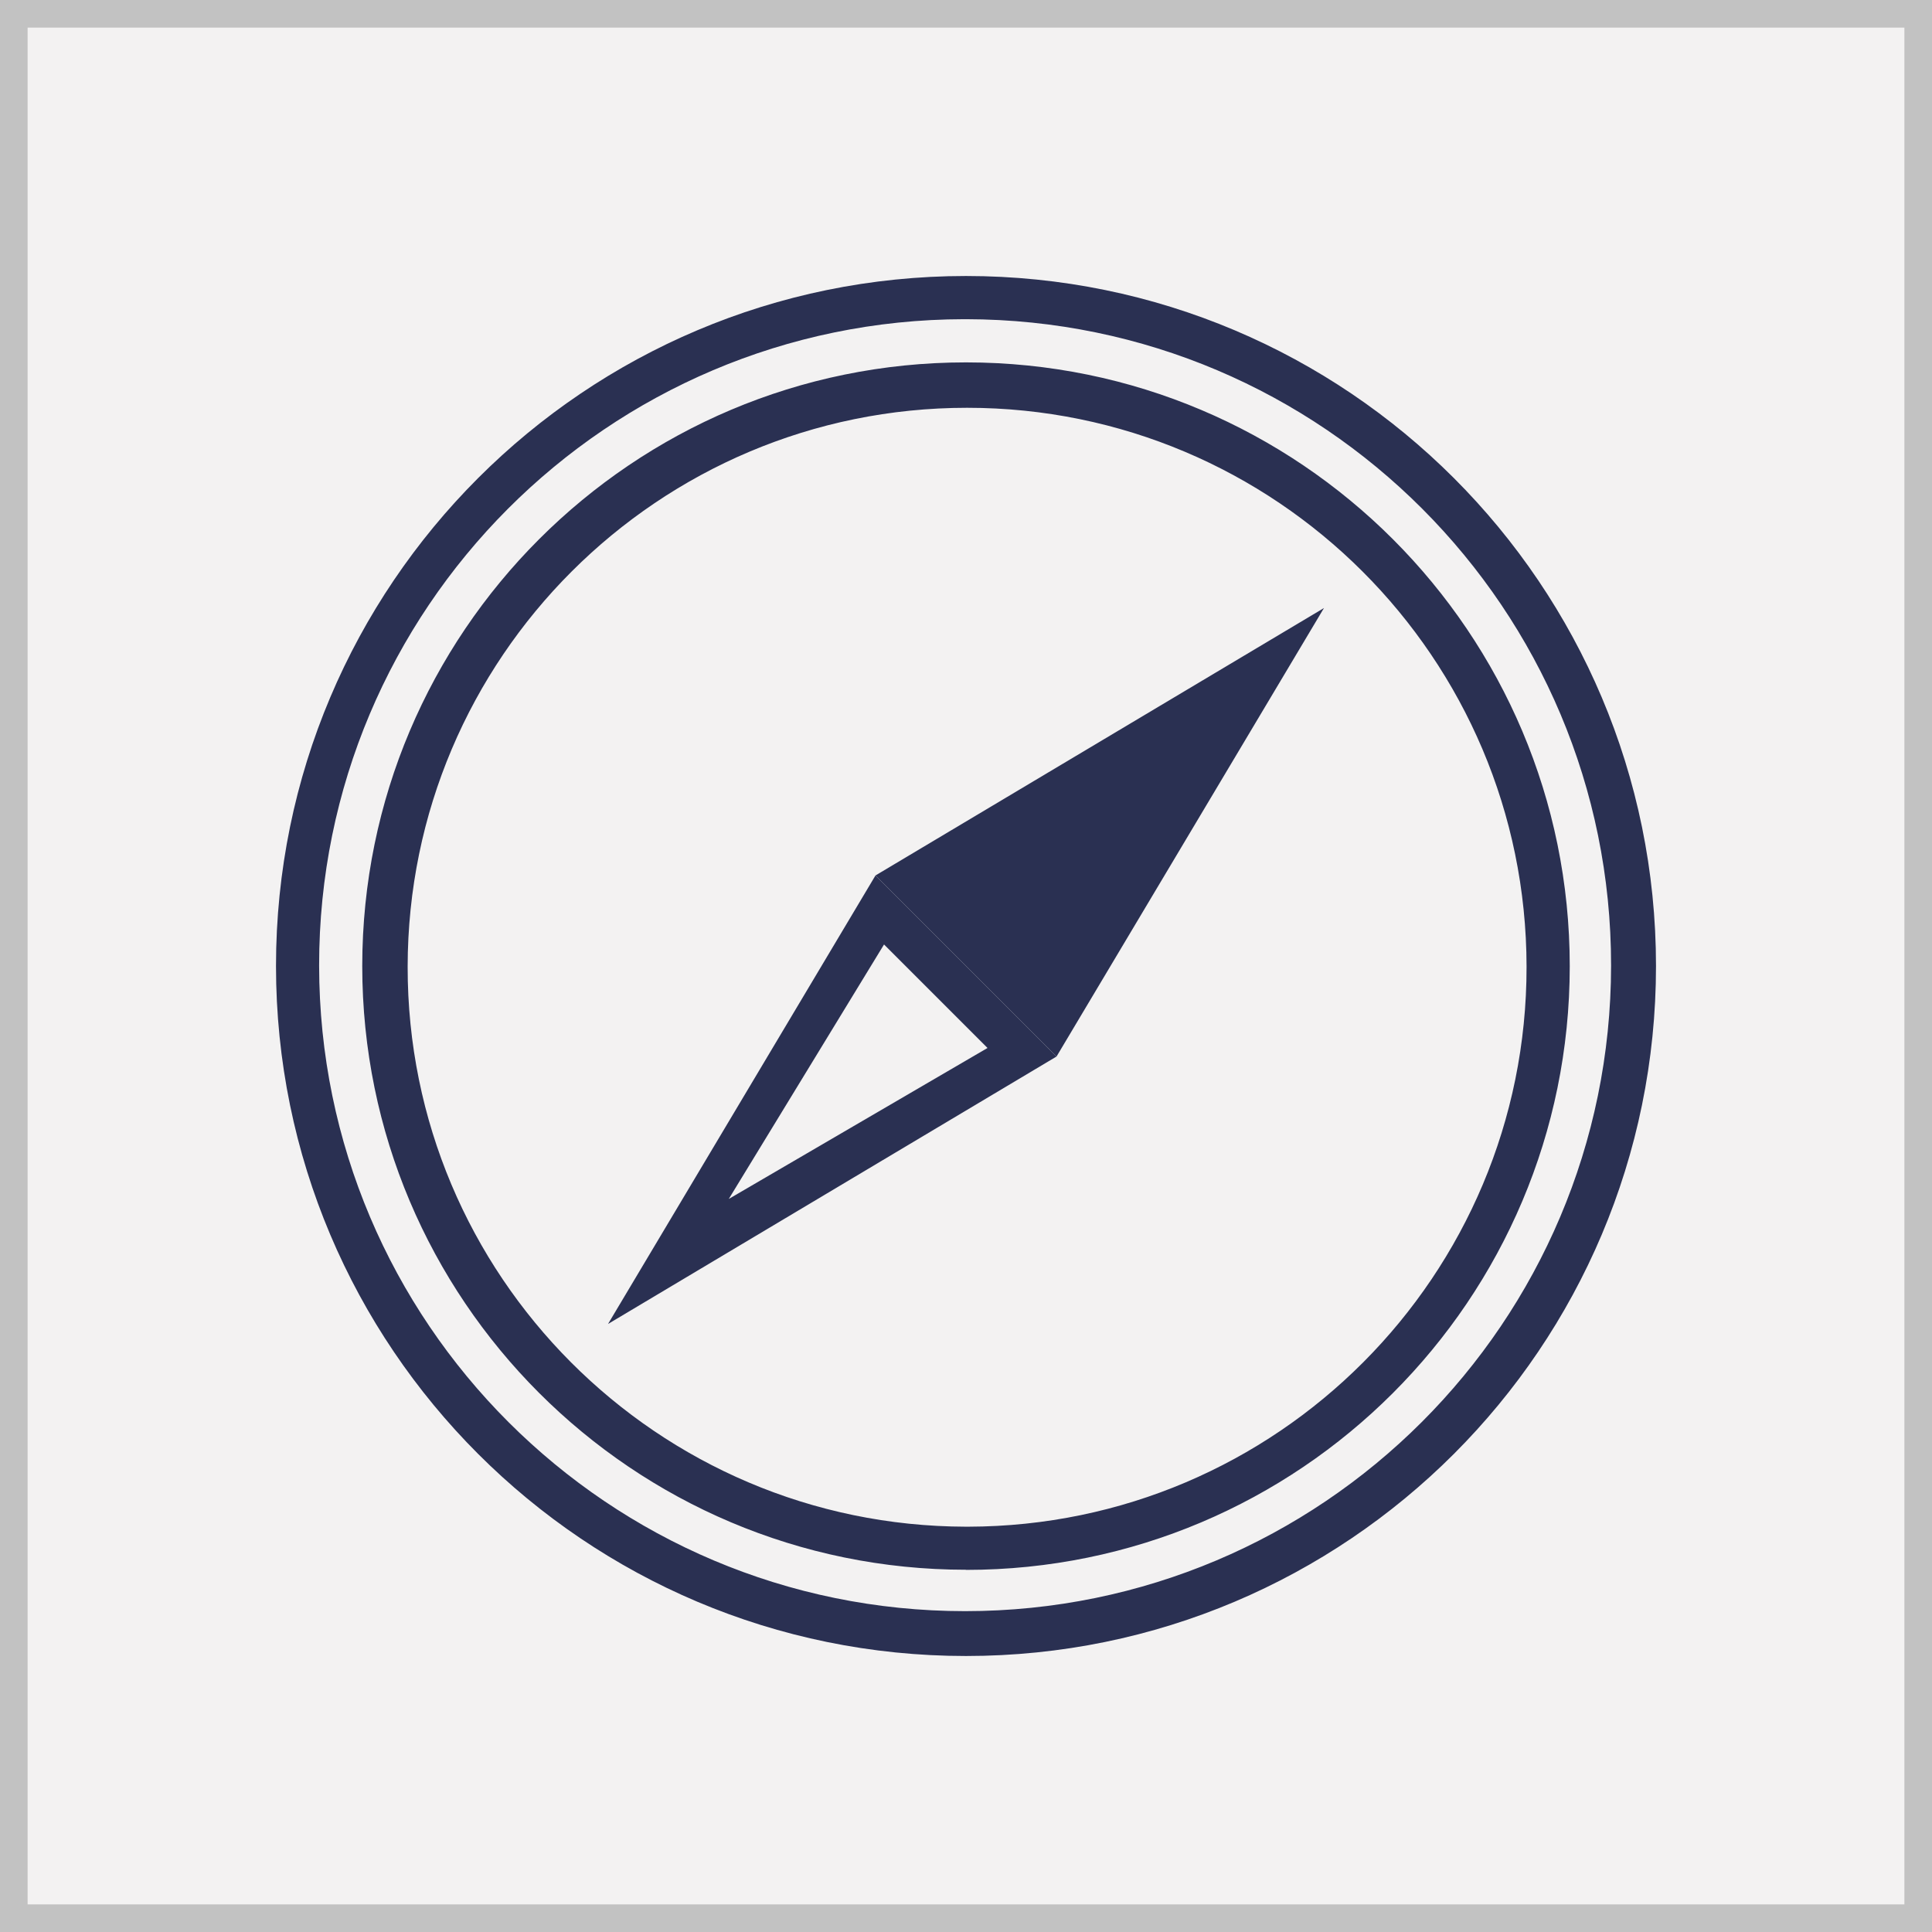
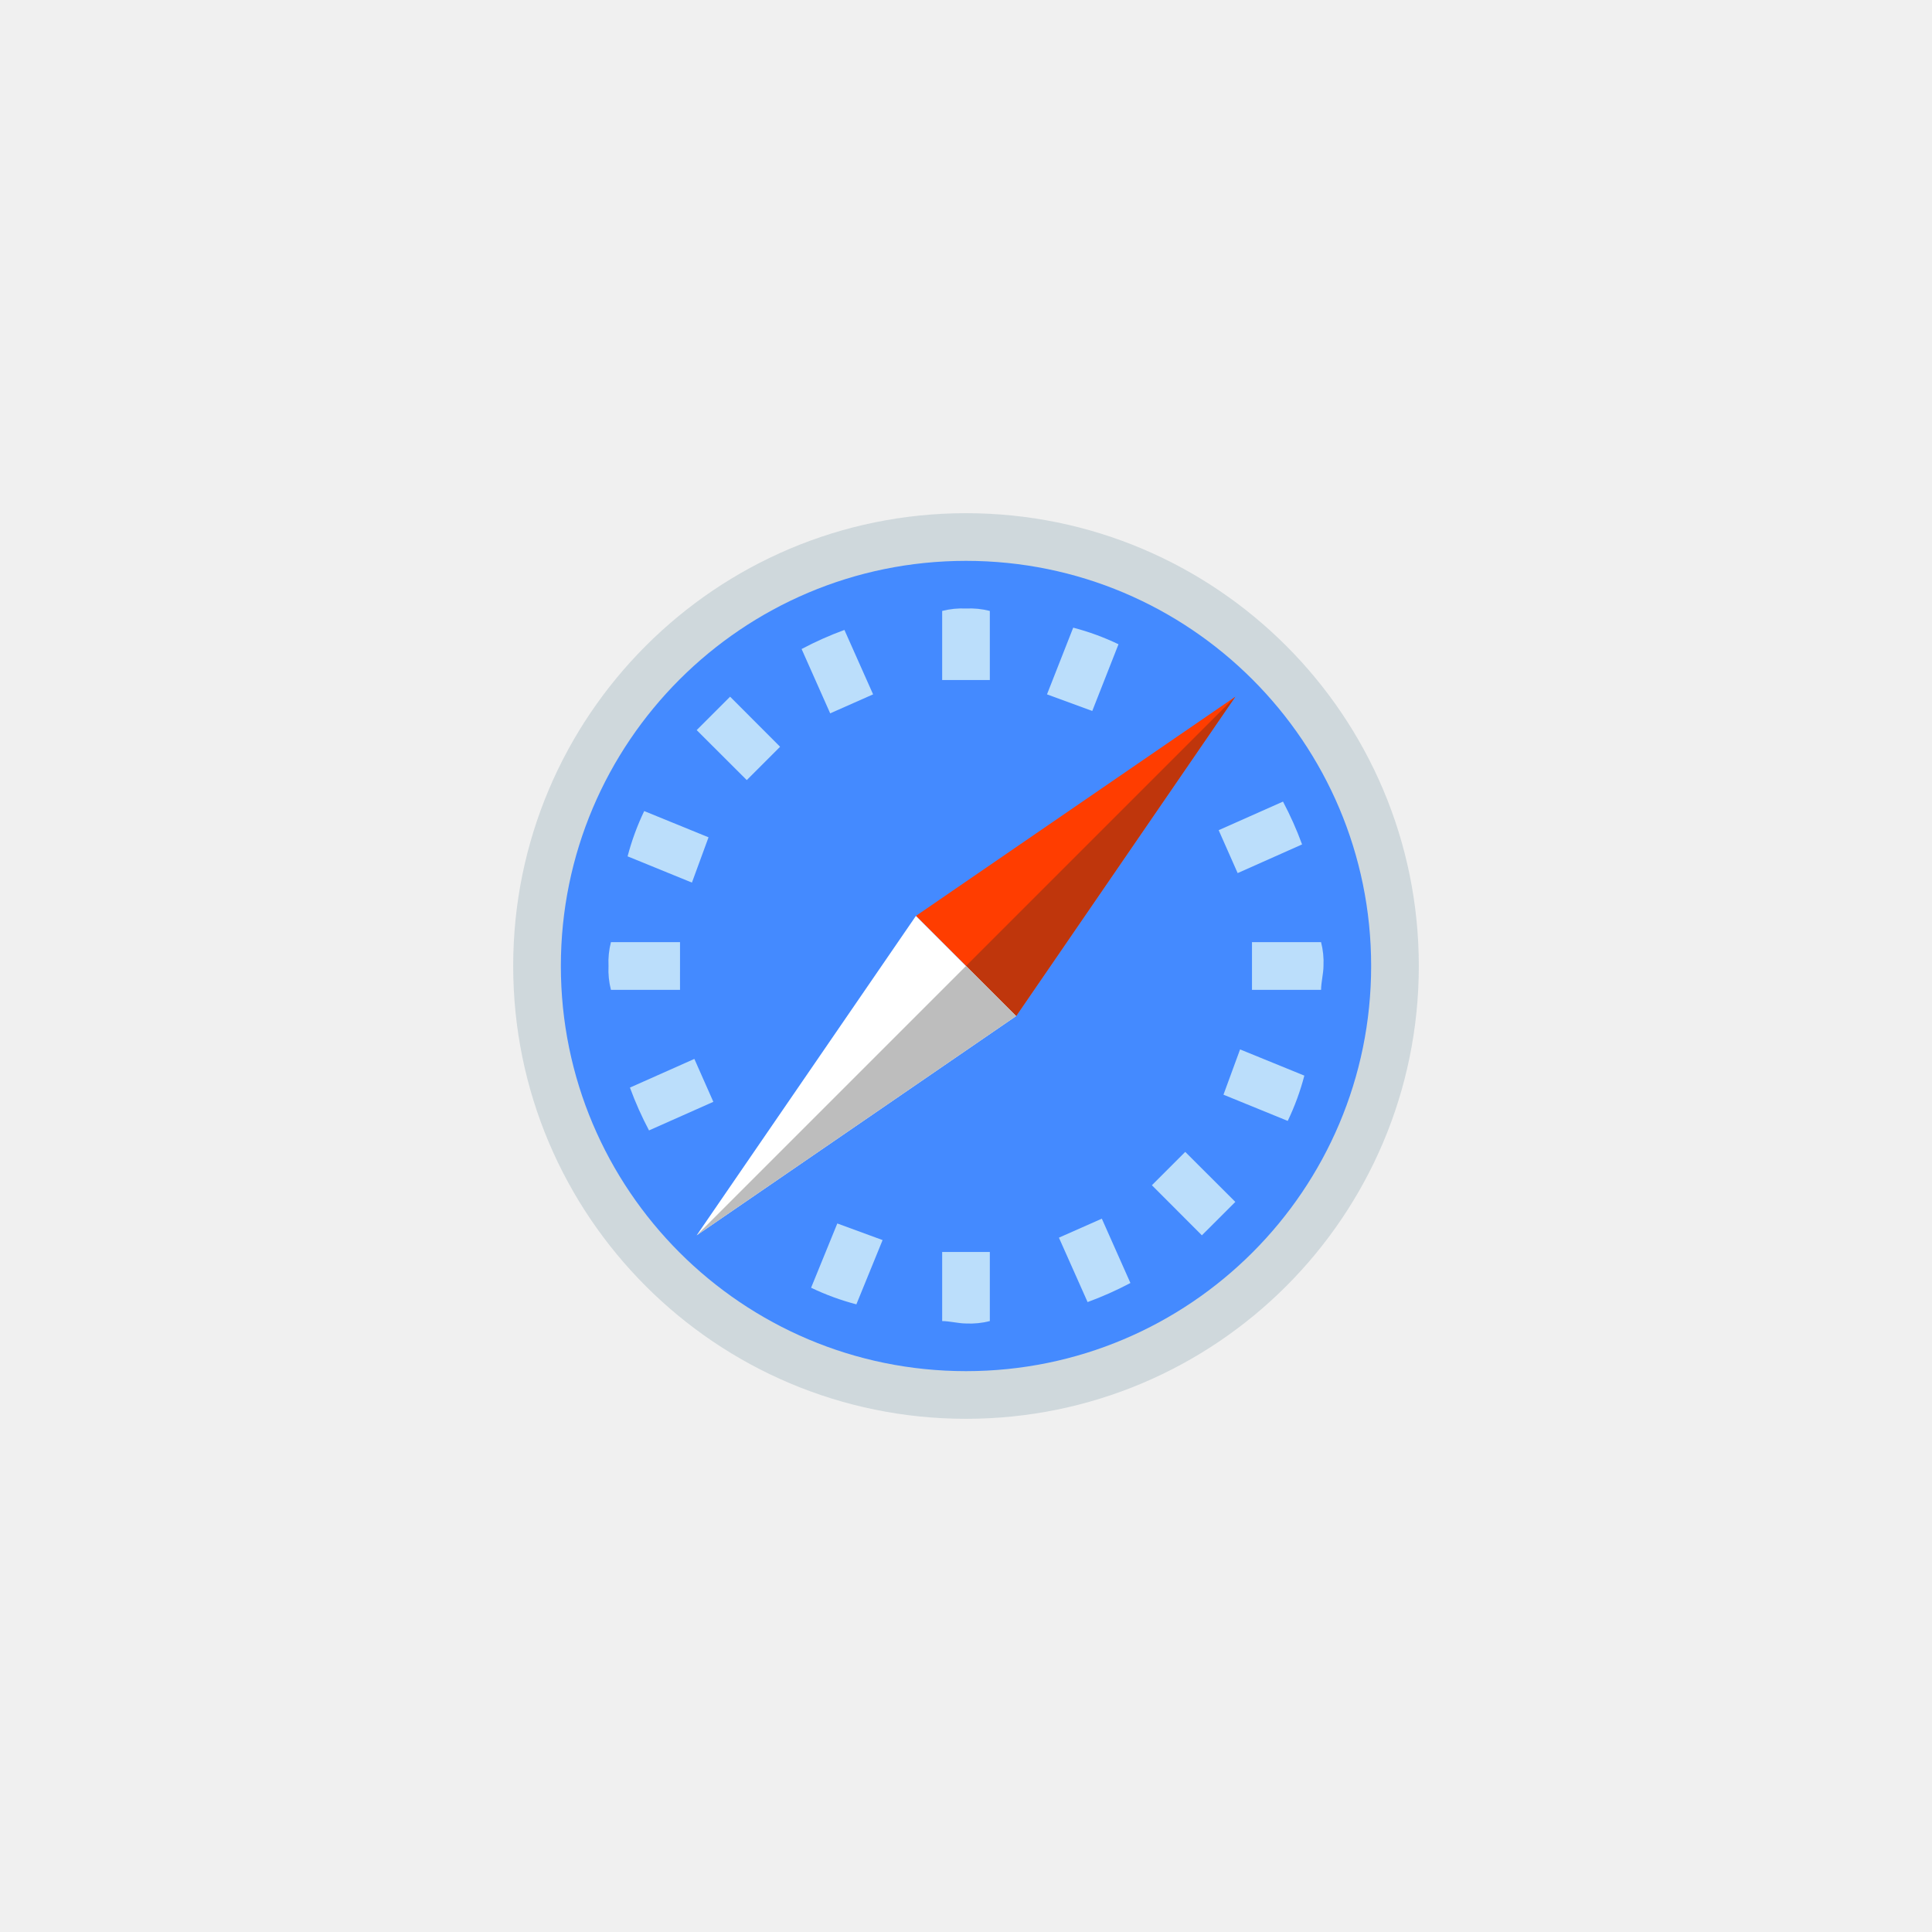
- <svg xmlns="http://www.w3.org/2000/svg" id="Layer_1" data-name="Layer 1" viewBox="0 0 140 140">
+ <svg xmlns="http://www.w3.org/2000/svg" id="Safari" viewBox="13576 1168 128 128">
  <defs>
-     <style>.cls-1{fill:#f3f2f2;}.cls-2{fill:#c2c2c2;}.cls-3{fill:#2a3052;}</style>
+     <style>
+       .cls-1, .cls-10 {
+         fill: none;
+       }
+ 
+       .cls-1 {
+         stroke: #95989a;
+         opacity: 0;
+       }
+ 
+       .cls-2 {
+         fill: #cfd8dc;
+       }
+ 
+       .cls-3 {
+         fill: #448aff;
+       }
+ 
+       .cls-4 {
+         fill: #ff3d00;
+       }
+ 
+       .cls-5 {
+         fill: #bf360c;
+       }
+ 
+       .cls-6 {
+         fill: #fff;
+       }
+ 
+       .cls-7 {
+         fill: #bdbdbd;
+       }
+ 
+       .cls-8 {
+         fill: #bbdefb;
+       }
+ 
+       .cls-9 {
+         stroke: none;
+       }
+     </style>
  </defs>
-   <rect class="cls-1" x="1" y="1" width="138" height="138" />
-   <path class="cls-2" d="M138,2V138H2V2H138m2-2H0V140H140Z" />
-   <g id="Group_75" data-name="Group 75">
-     <g id="Group_74" data-name="Group 74">
-       <g id="Group_71" data-name="Group 71">
-         <path id="Path_99" data-name="Path 99" class="cls-3" d="M70,23.13a46.81,46.81,0,1,1-.13,0H70m0,90.63A43.75,43.75,0,1,0,26.25,70,43.75,43.75,0,0,0,70,113.75M70,20a50,50,0,1,0,50,50A50,50,0,0,0,70,20Zm0,90.63a40.54,40.54,0,1,1,.16,0Z" />
-       </g>
-       <g id="Group_72" data-name="Group 72">
-         <path id="Path_100" data-name="Path 100" class="cls-3" d="M95.94,44.06,76.56,76.56,63.44,63.44Z" />
-       </g>
-       <g id="Group_73" data-name="Group 73">
-         <path id="Path_101" data-name="Path 101" class="cls-3" d="M64.06,68.44l7.5,7.5L52.81,86.88,64.06,68.44m-.62-5L44.06,95.94l32.5-19.38Z" />
+   <g id="Group_693" data-name="Group 693" transform="translate(13977 -552)">
+     <g id="Group_145" data-name="Group 145">
+       <g id="Group_144" data-name="Group 144">
+         <g id="Group_143" data-name="Group 143" transform="translate(-365 157)">
+           <g id="Group_129" data-name="Group 129" transform="translate(-1135 609)">
+             <g id="Group_83" data-name="Group 83" transform="translate(452 14)">
+               <g id="Group_74" data-name="Group 74" transform="translate(-532 466)">
+                 <g id="Group_61" data-name="Group 61" transform="translate(698 -34)">
+                   <g id="Rectangle_142" data-name="Rectangle 142" class="cls-1" transform="translate(481 508)">
+                     <rect class="cls-9" width="128" height="128" />
+                     <rect class="cls-10" x="0.5" y="0.5" width="127" height="127" />
+                   </g>
+                 </g>
+               </g>
+               <g id="Group_75" data-name="Group 75" transform="translate(-532 466)">
+                 <g id="Group_61-2" data-name="Group 61" transform="translate(698 -34)">
+                   <g id="Rectangle_142-2" data-name="Rectangle 142" class="cls-1" transform="translate(481 508)">
+                     <rect class="cls-9" width="128" height="128" />
+                     <rect class="cls-10" x="0.5" y="0.5" width="127" height="127" />
+                   </g>
+                 </g>
+               </g>
+             </g>
+           </g>
+         </g>
      </g>
    </g>
  </g>
+   <g id="icons8-Safari" transform="translate(13605 1197)">
+     <path id="Path_3007" data-name="Path 3007" class="cls-2" d="M65,35A30,30,0,1,1,35,5,30,30,0,0,1,65,35Z" transform="translate(0 0)" />
+     <path id="Path_3008" data-name="Path 3008" class="cls-3" d="M60.684,33.842A26.842,26.842,0,1,1,33.842,7,26.839,26.839,0,0,1,60.684,33.842Z" transform="translate(1.158 1.158)" />
+     <path id="Path_3009" data-name="Path 3009" class="cls-4" d="M21.9,27.224l6.637,6.637L43.06,12.7Z" transform="translate(9.783 4.457)" />
+     <path id="Path_3010" data-name="Path 3010" class="cls-5" d="M24,30.543,41.843,12.7,27.318,33.861Z" transform="translate(11 4.457)" />
+     <path id="Path_3011" data-name="Path 3011" class="cls-6" d="M27.224,21.9,12.7,43.06,33.861,28.535Z" transform="translate(4.457 9.783)" />
+     <path id="Path_3012" data-name="Path 3012" class="cls-7" d="M30.543,24,12.7,41.843,33.861,27.318Z" transform="translate(4.457 11)" />
+     <path id="Path_3013" data-name="Path 3013" class="cls-8" d="M21.792,11.683a22.856,22.856,0,0,1,2.837-1.264l1.9,4.268-2.843,1.258Zm29.84,22.58h4.576c0-.475.16-1.1.16-1.579a5.292,5.292,0,0,0-.16-1.579H51.632ZM14.841,17.055l3.318,3.312,2.208-2.208-3.312-3.318ZM34.263,9.16A5.292,5.292,0,0,0,32.684,9a5.292,5.292,0,0,0-1.579.16v4.576h3.158Zm8.524,2.208a16.55,16.55,0,0,0-3-1.1L38.05,14.687l3,1.1ZM14.526,27.158l1.1-3-4.262-1.739a16.723,16.723,0,0,0-1.1,3Zm-.789,3.947H9.16A5.292,5.292,0,0,0,9,32.684a5.292,5.292,0,0,0,.16,1.579h4.576Zm37.105,7.105-1.1,3L54,42.947a16.723,16.723,0,0,0,1.1-3ZM54.95,24.629a22.855,22.855,0,0,0-1.264-2.837l-4.262,1.894,1.258,2.843ZM50.528,48.313,47.209,45,45,47.209l3.312,3.318Zm-34.583-6.63L14.687,38.84l-4.268,1.9a22.856,22.856,0,0,0,1.264,2.837Zm25.738,7.741L38.84,50.682l1.9,4.268a22.855,22.855,0,0,0,2.837-1.264ZM27.158,50.842l-3-1.1L22.421,54a16.723,16.723,0,0,0,3,1.1Zm7.105,5.366V51.632H31.105v4.576c.475,0,1.1.16,1.579.16A5.292,5.292,0,0,0,34.263,56.208Z" transform="translate(2.316 2.316)" />
+   </g>
</svg>
